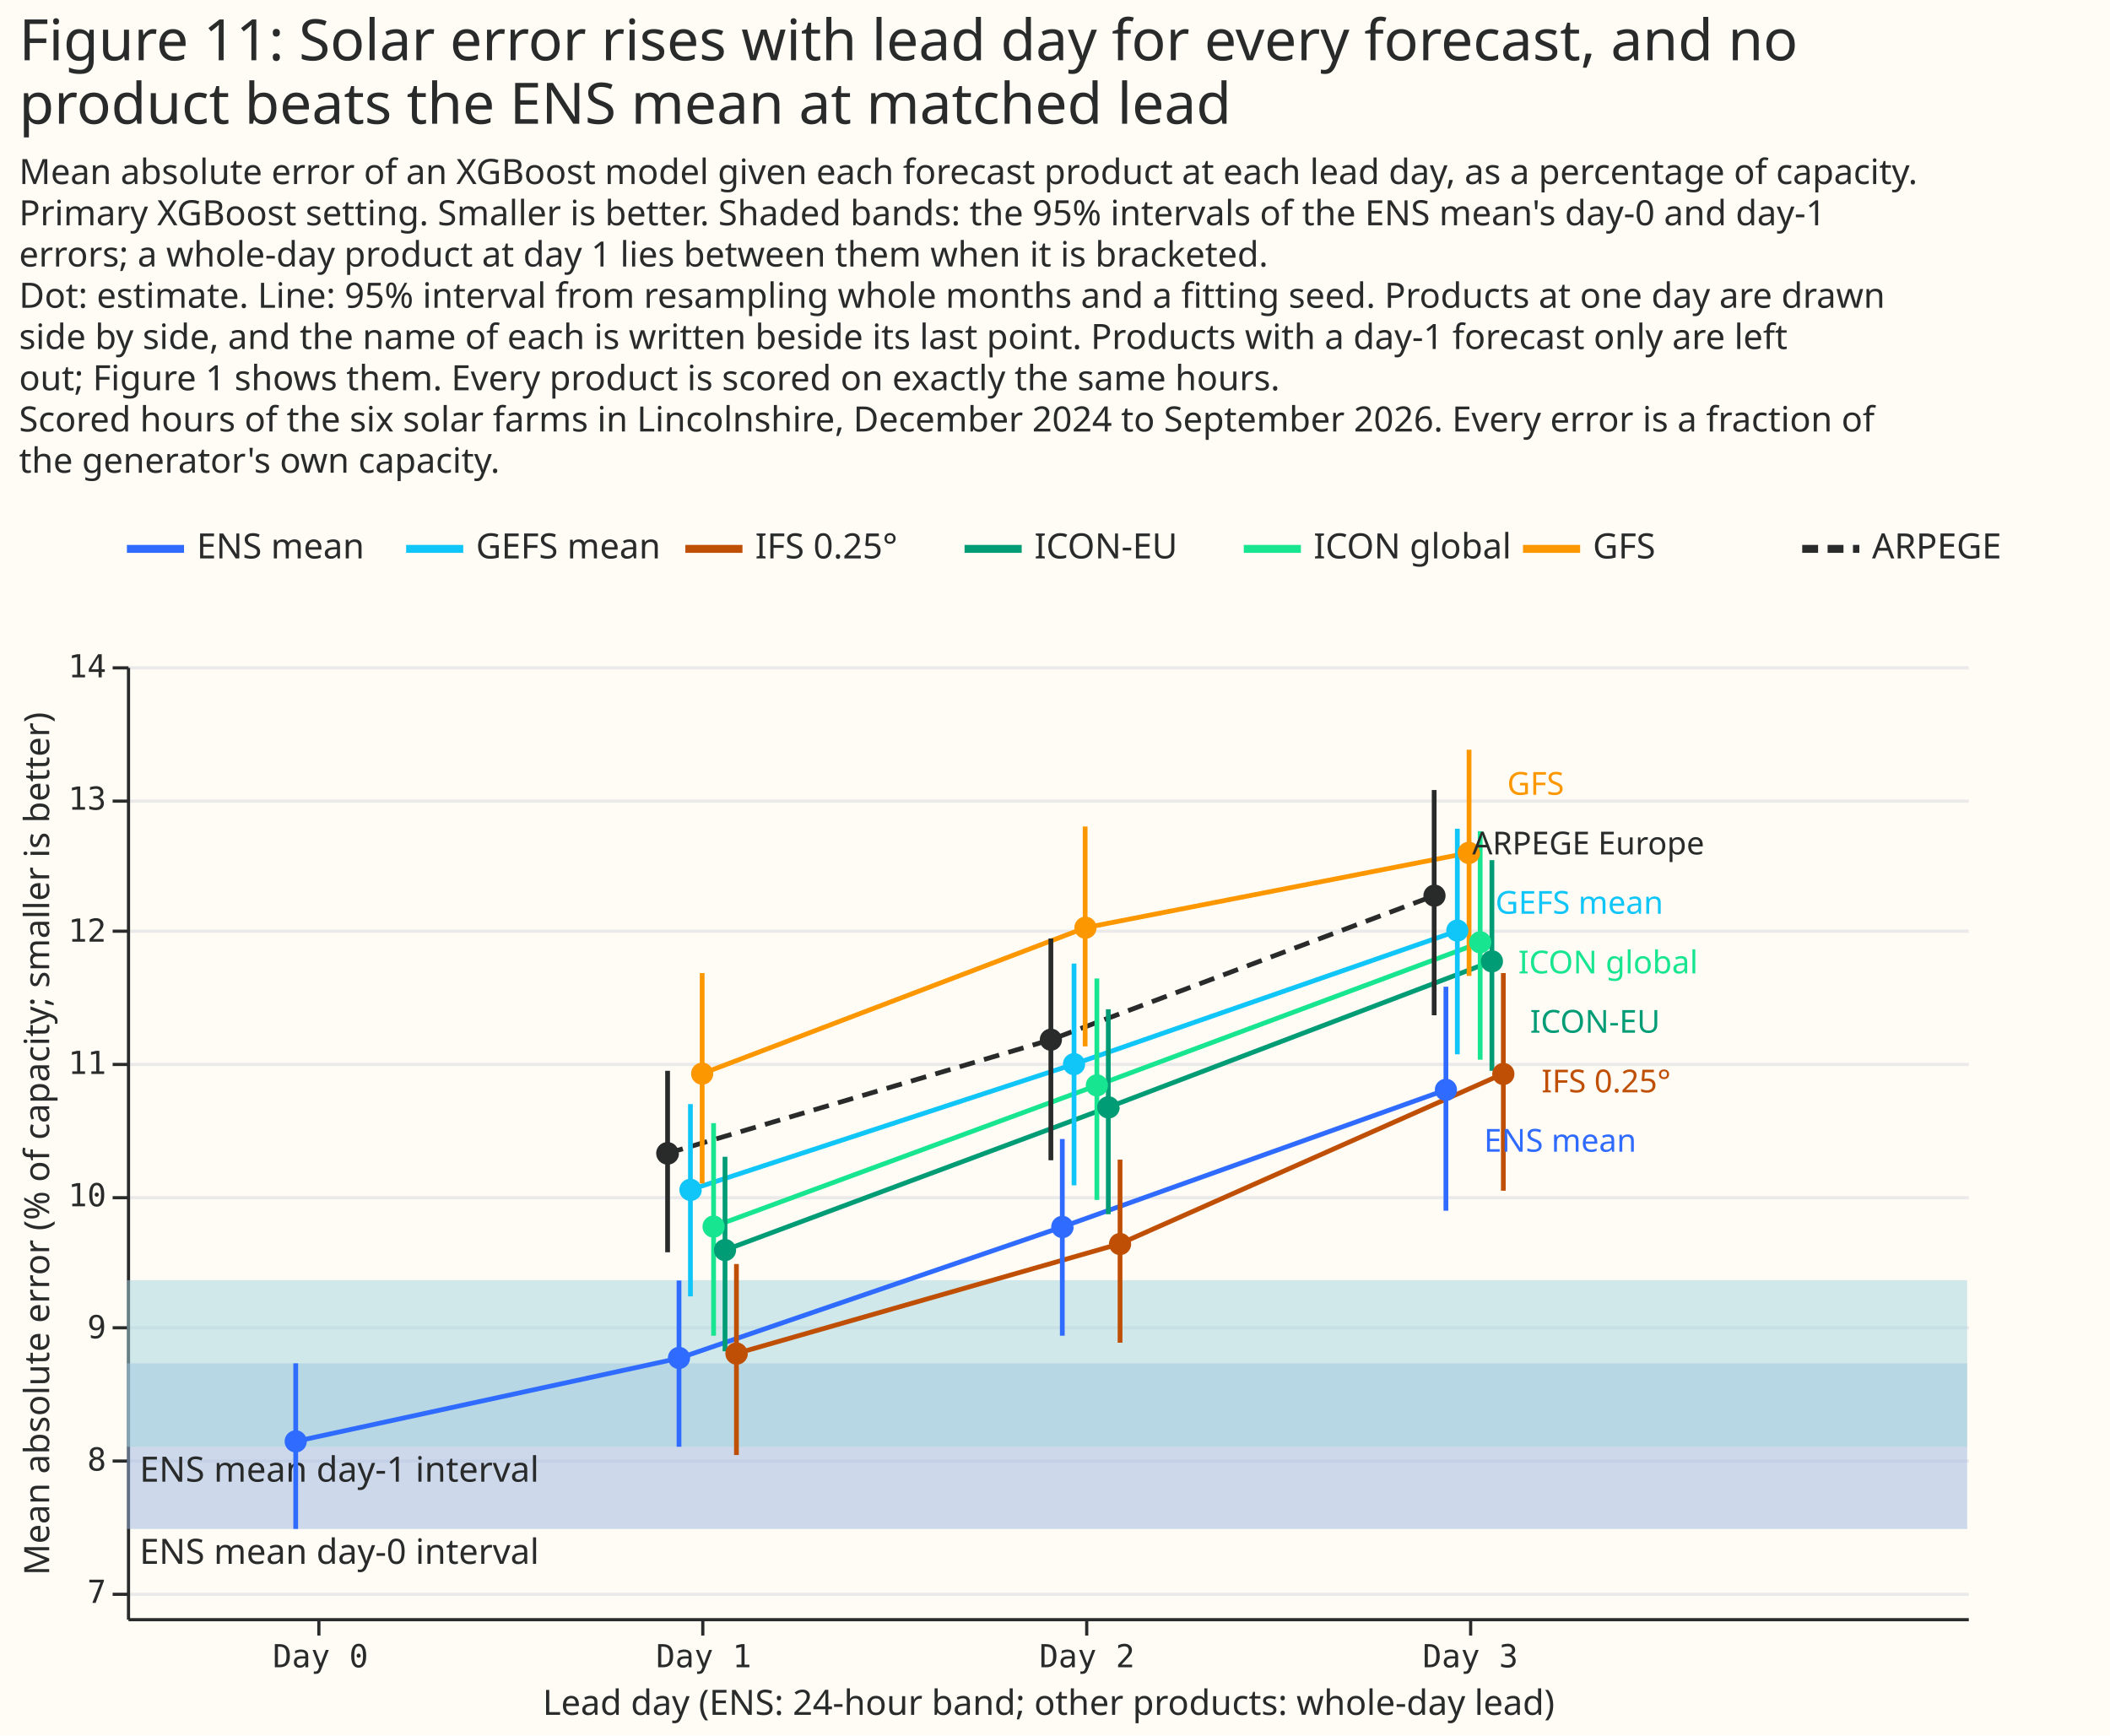
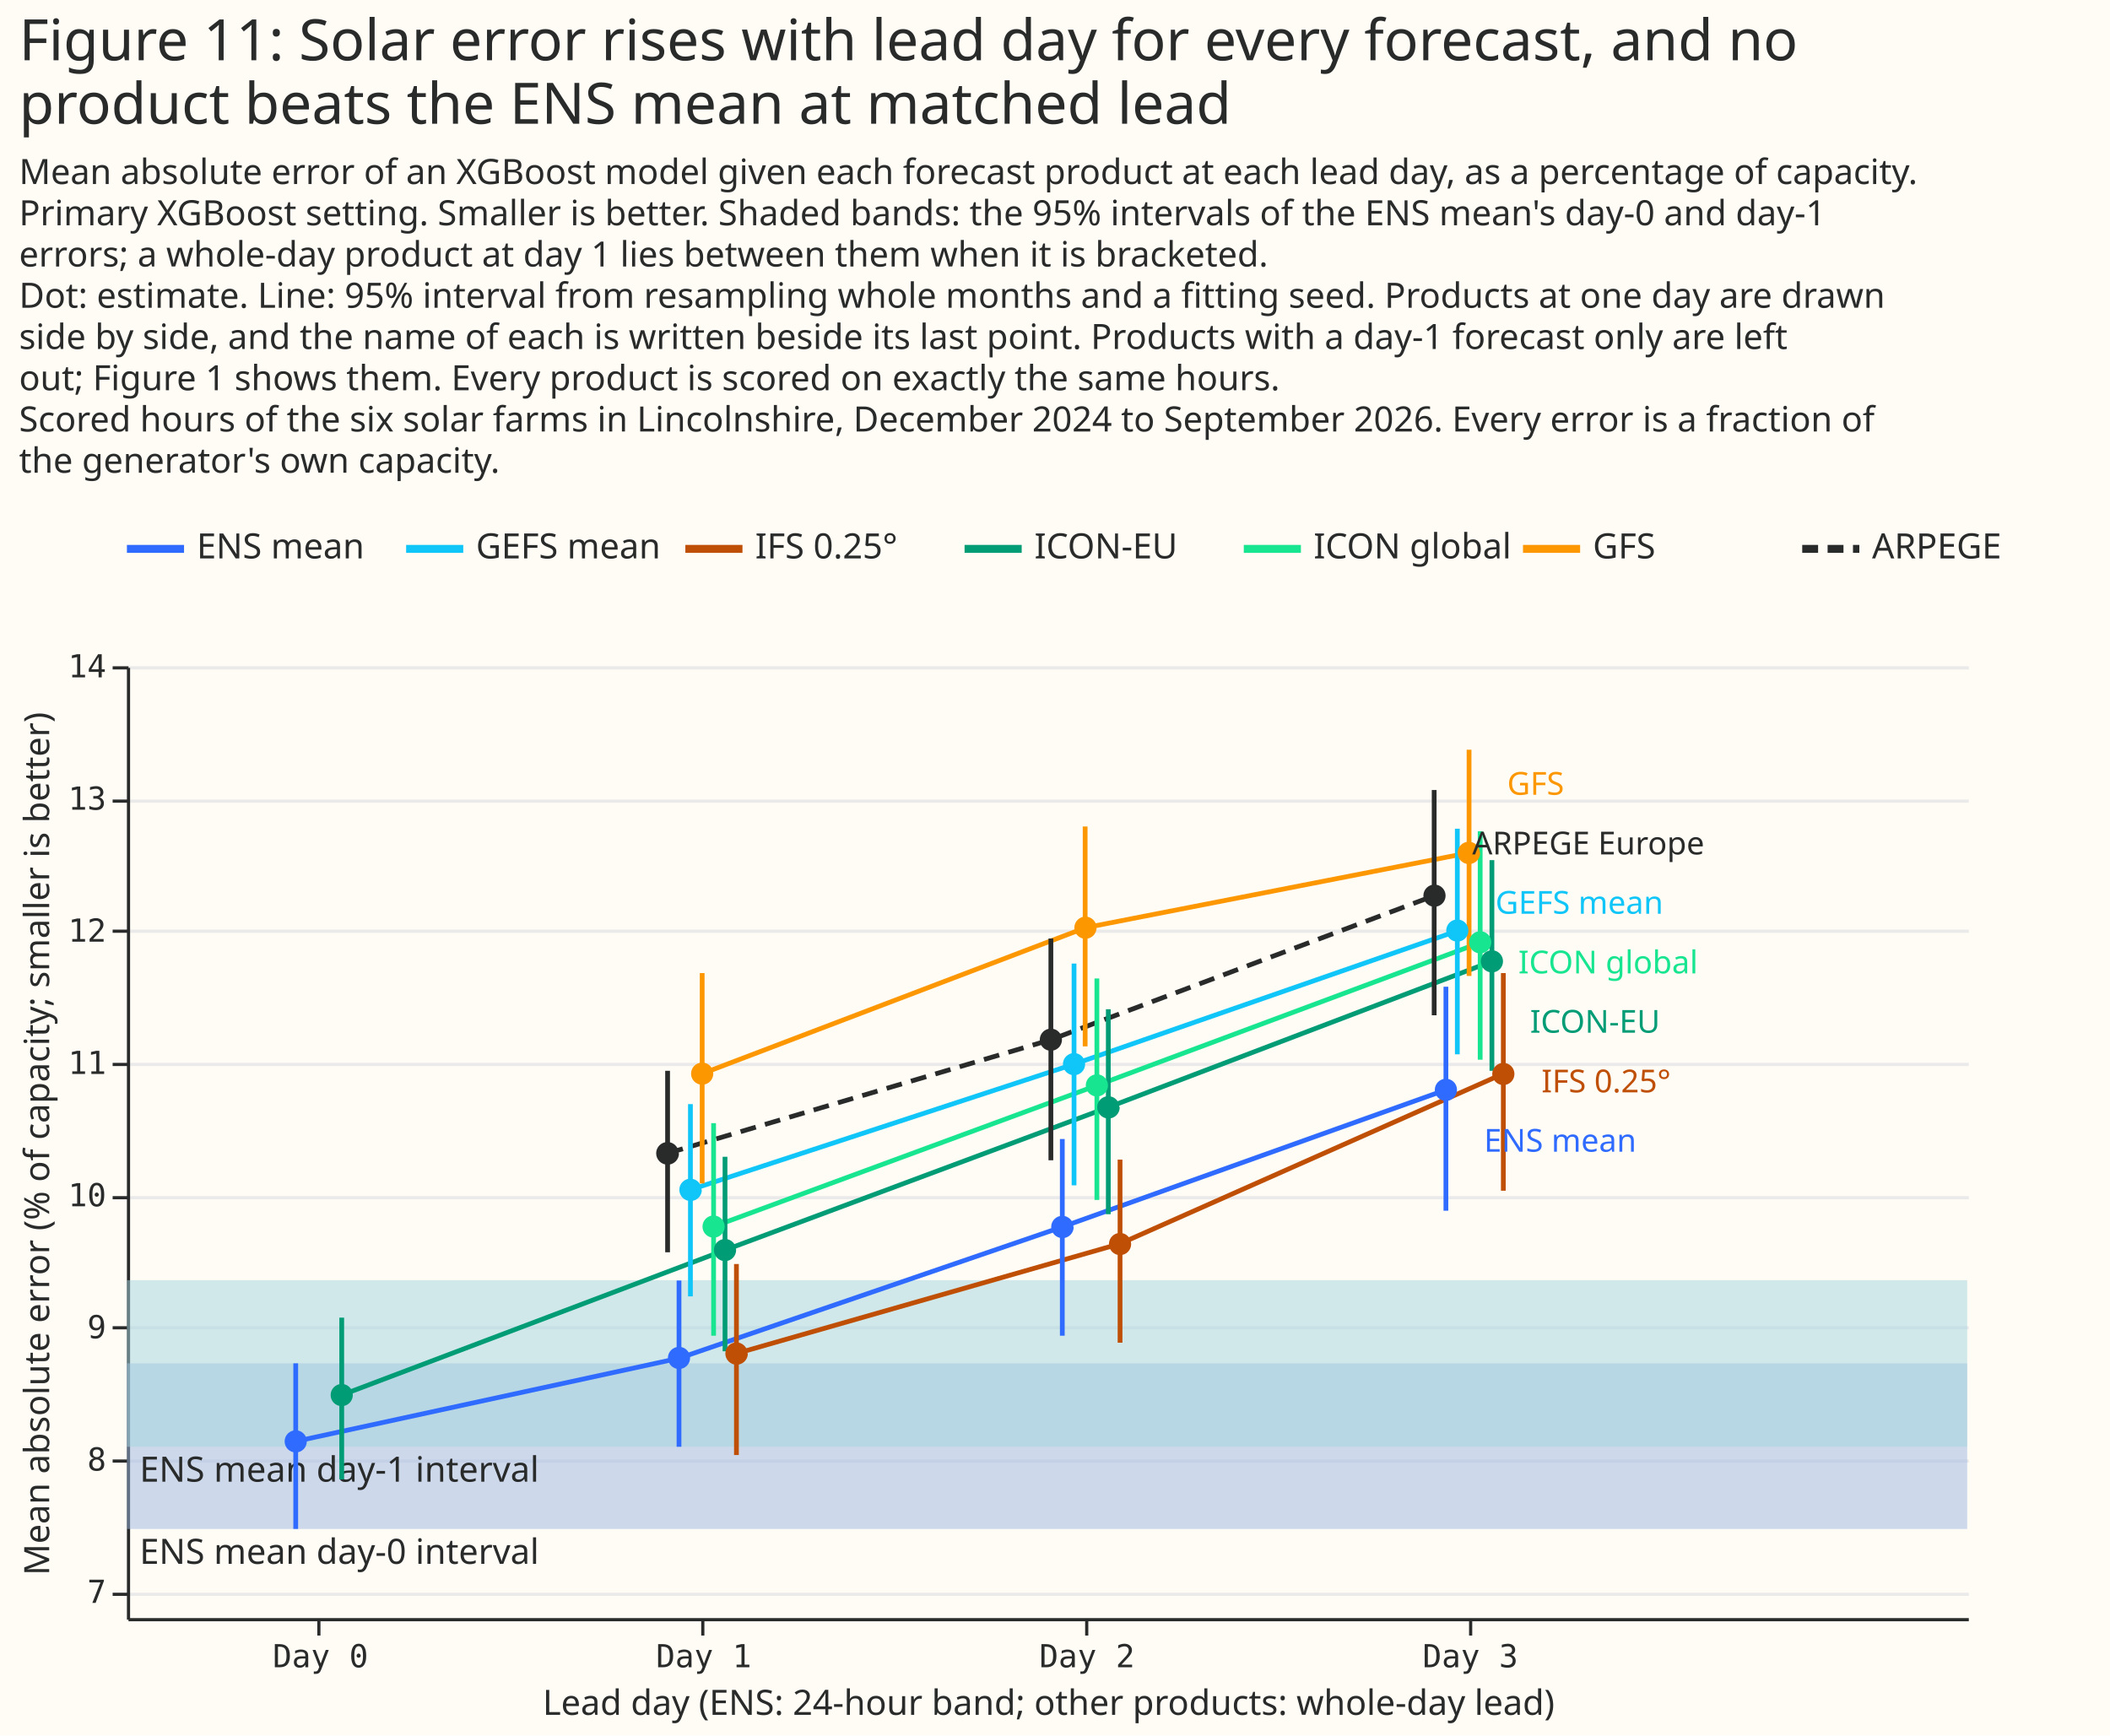
<svg xmlns="http://www.w3.org/2000/svg" width="665" height="547" class="marks" viewBox="0 0 665 547">
  <path fill="#fffbf5" d="M0 0h665v547H0z" />
  <g fill="none" stroke-miterlimit="10" aria-roledescription="group mark container" class="mark-group role-frame root">
    <g aria-roledescription="group mark container" class="mark-group role-scope concat_0_group">
      <path fill="#fffbf5" d="M40 165h620v16H40Z" aria-hidden="true" class="background" />
      <g stroke-width="2.5" aria-hidden="true" class="mark-rule role-mark concat_0_layer_0_marks">
        <path stroke="#306bff" stroke-dasharray="1,0" d="M40 173h18" />
        <path stroke="#10c5f7" stroke-dasharray="1,0" d="M128 173h18" />
        <path stroke="#bf4f04" stroke-dasharray="1,0" d="M216 173h18" />
        <path stroke="#009c75" stroke-dasharray="1,0" d="M304 173h18" />
        <path stroke="#17e58f" stroke-dasharray="1,0" d="M392 173h18" />
        <path stroke="#fc9700" stroke-dasharray="1,0" d="M480 173h18" />
        <path stroke="#292b2b" stroke-dasharray="5,3" d="M568 173h18" />
      </g>
      <g fill="#292b2b" aria-roledescription="text mark container" class="mark-text role-mark concat_0_layer_1_marks" font-family="Matter XH, DM Sans, sans-serif" font-size="11">
        <text aria-label="x: 0; label: ENS mean" aria-roledescription="text mark" transform="translate(62 176)">ENS mean</text>
        <text aria-label="x: 88; label: GEFS mean" aria-roledescription="text mark" transform="translate(150 176)">GEFS mean</text>
        <text aria-label="x: 176; label: IFS 0.25°" aria-roledescription="text mark" transform="translate(238 176)">IFS 0.25°</text>
        <text aria-label="x: 264; label: ICON-EU" aria-roledescription="text mark" transform="translate(326 176)">ICON-EU</text>
        <text aria-label="x: 352; label: ICON global" aria-roledescription="text mark" transform="translate(414 176)">ICON global</text>
        <text aria-label="x: 440; label: GFS" aria-roledescription="text mark" transform="translate(502 176)">GFS</text>
        <text aria-label="x: 528; label: ARPEGE" aria-roledescription="text mark" transform="translate(590 176)">ARPEGE</text>
      </g>
    </g>
    <g aria-roledescription="group mark container" class="mark-group role-scope concat_1_group">
      <path fill="#fffbf5" d="M40 210h580v300H40Z" aria-hidden="true" class="background" />
      <g aria-hidden="true" class="mark-group role-axis">
        <path stroke="#eaeaea" d="M40.5 502.5h580m-580-42h580m-580-42h580m-580-41h580m-580-42h580m-580-42h580m-580-41h580m-580-42h580" class="mark-rule role-axis-grid" pointer-events="none" />
      </g>
      <g aria-label="X-axis titled 'Lead day (ENS: 24-hour band; other products: whole-day lead)' for a linear scale with values from −1 to 4" aria-roledescription="axis" class="mark-group role-axis" pointer-events="none">
        <path stroke="#292b2b" d="M100.5 510.5v5m121-5v5m121-5v5m121-5v5" class="mark-rule role-axis-tick" />
        <g fill="#292b2b" class="mark-text role-axis-label" font-family="Matter Semi Mono, Roboto Mono, monospace" font-size="10" text-anchor="middle">
          <text transform="translate(101 525.5)">Day 0</text>
          <text transform="translate(221.8 525.5)">Day 1</text>
          <text transform="translate(342.6 525.5)">Day 2</text>
          <text transform="translate(463.4 525.5)">Day 3</text>
        </g>
        <path stroke="#292b2b" d="M40.5 510.5h580" class="mark-rule role-axis-domain" />
        <text fill="#292b2b" class="mark-text role-axis-title" font-family="Matter XH, DM Sans, sans-serif" font-size="11" text-anchor="middle" transform="translate(330.5 540.5)">Lead day (ENS: 24-hour band; other products: whole-day lead)</text>
      </g>
      <g aria-label="Y-axis titled 'Mean absolute error (% of capacity; smaller is better)' for a linear scale with values from 7 to 14" aria-roledescription="axis" class="mark-group role-axis" pointer-events="none">
        <path stroke="#292b2b" d="M40.5 502.5h-5m5-42h-5m5-42h-5m5-41h-5m5-42h-5m5-42h-5m5-41h-5m5-42h-5" class="mark-rule role-axis-tick" />
        <g fill="#292b2b" class="mark-text role-axis-label" font-family="Matter Semi Mono, Roboto Mono, monospace" font-size="10" text-anchor="end">
          <text transform="translate(33.5 505.2)">7</text>
          <text transform="translate(33.5 463.5)">8</text>
          <text transform="translate(33.5 421.8)">9</text>
          <text transform="translate(33.5 380.2)">10</text>
          <text transform="translate(33.5 338.5)">11</text>
          <text transform="translate(33.5 296.8)">12</text>
          <text transform="translate(33.5 255.2)">13</text>
          <text transform="translate(33.5 213.5)">14</text>
        </g>
        <path stroke="#292b2b" d="M40.5 510.5v-300" class="mark-rule role-axis-domain" />
        <text fill="#292b2b" class="mark-text role-axis-title" font-family="Matter XH, DM Sans, sans-serif" font-size="11" text-anchor="middle" transform="rotate(-90 188 172.5)">Mean absolute error (% of capacity; smaller is better)</text>
      </g>
      <g aria-hidden="true" class="mark-rect role-mark concat_1_layer_0_marks">
        <path fill="#9cb6e1" d="M40 429.7h580v52.2H40Z" opacity=".5" />
        <path fill="#a3d6e0" d="M40 403.5h580V456H40Z" opacity=".5" />
      </g>
      <g fill="#292b2b" aria-hidden="true" class="mark-text role-mark concat_1_layer_1_marks" font-family="Matter XH, DM Sans, sans-serif" font-size="11">
        <text transform="translate(44 492.9)">ENS mean day-0 interval</text>
        <text transform="translate(44 467)">ENS mean day-1 interval</text>
      </g>
      <g aria-roledescription="group mark container" class="mark-group role-scope concat_1_layer_2_pathgroup">
        <path d="M40 210h580v300H40Z" aria-hidden="true" class="background" />
        <path stroke="#292b2b" stroke-dasharray="5,3" stroke-width="1.5" d="m210.4 363.5 120.8-35.8L452 282.3" aria-hidden="true" class="mark-line role-mark concat_1_layer_2_marks" />
        <path d="M40 210h580v300H40Z" aria-hidden="true" class="background" />
        <path stroke="#306bff" stroke-dasharray="1,0" stroke-width="1.5" d="M93.2 454.3 214 428.1l120.8-41.4 120.9-43.2" aria-hidden="true" class="mark-line role-mark concat_1_layer_2_marks" />
        <path d="M40 210h580v300H40Z" aria-hidden="true" class="background" />
        <path stroke="#10c5f7" stroke-dasharray="1,0" stroke-width="1.5" d="m217.6 375 120.9-39.6 120.8-42" aria-hidden="true" class="mark-line role-mark concat_1_layer_2_marks" />
        <path d="M40 210h580v300H40Z" aria-hidden="true" class="background" />
        <path stroke="#fc9700" stroke-dasharray="1,0" stroke-width="1.5" d="m221.3 338.4 120.8-46 120.8-23.6" aria-hidden="true" class="mark-line role-mark concat_1_layer_2_marks" />
        <path d="M40 210h580v300H40Z" aria-hidden="true" class="background" />
        <path stroke="#17e58f" stroke-dasharray="1,0" stroke-width="1.5" d="m224.9 386.6 120.8-44.5 120.8-45" aria-hidden="true" class="mark-line role-mark concat_1_layer_2_marks" />
        <path d="M40 210h580v300H40Z" aria-hidden="true" class="background" />
-         <path stroke="#009c75" stroke-dasharray="1,0" stroke-width="1.5" d="m228.5 394 120.8-45 120.9-46" aria-hidden="true" class="mark-line role-mark concat_1_layer_2_marks" />
+         <path stroke="#009c75" stroke-dasharray="1,0" stroke-width="1.5" d="M107.7 439.7 228.5 394l120.8-45 120.9-46" aria-hidden="true" class="mark-line role-mark concat_1_layer_2_marks" />
        <path d="M40 210h580v300H40Z" aria-hidden="true" class="background" />
        <path stroke="#bf4f04" stroke-dasharray="1,0" stroke-width="1.5" d="M232.1 426.6 353 392l120.8-53.6" aria-hidden="true" class="mark-line role-mark concat_1_layer_2_marks" />
      </g>
      <g stroke-width="1.5" aria-hidden="true" class="mark-rule role-mark concat_1_layer_3_marks">
        <path stroke="#292b2b" d="M210.4 394.7v-57.2m120.8 28.2v-69.9M452 320v-71" />
        <path stroke="#306bff" d="M93.2 481.9v-52.2M214 456v-52.4M334.8 421v-62m120.9 22.6V311" />
        <path stroke="#10c5f7" d="M217.6 408.6V348m120.9 25.6v-69.9m120.8 28.6v-71.1" />
        <path stroke="#fc9700" d="M221.3 373v-66.3M342 329.8v-69.3m121 47.1v-71.3" />
        <path stroke="#17e58f" d="M224.9 421v-67m120.8 24.2v-69.8M466.5 334v-72" />
-         <path stroke="#009c75" d="M228.5 425.9v-61.3m120.8 18.1v-64.6m120.9 19.4v-66.4" />
+         <path stroke="#009c75" d="M107.7 466.3v-51m120.8 10.6v-61.3m120.8 18.1v-64.6m120.9 19.4v-66.4" />
        <path stroke="#bf4f04" d="M232.1 458.6v-60.2M353 423.2v-57.7m120.8 9.8v-68.6" />
      </g>
      <g aria-hidden="true" class="mark-symbol role-mark concat_1_layer_4_marks">
        <path fill="#292b2b" d="M214 363.5a3.5 3.5 0 1 1-7.2 0 3.5 3.5 0 1 1 7.1 0m120.8-35.8a3.5 3.5 0 1 1-7 0 3.5 3.5 0 1 1 7 0m120.9-45.4a3.5 3.5 0 1 1-7 0 3.5 3.5 0 1 1 7 0" />
        <path fill="#306bff" d="M96.7 454.3a3.5 3.5 0 1 1-7 0 3.5 3.5 0 1 1 7 0M217.5 428a3.5 3.5 0 1 1-7 0 3.5 3.5 0 1 1 7 0m120.9-41.3a3.5 3.5 0 1 1-7.1 0 3.5 3.5 0 1 1 7 0m120.9-43.2a3.5 3.5 0 1 1-7 0 3.5 3.5 0 1 1 7 0" />
        <path fill="#10c5f7" d="M221.2 375a3.5 3.5 0 1 1-7.1 0 3.5 3.5 0 1 1 7 0M342 335.4a3.5 3.5 0 1 1-7 0 3.5 3.5 0 1 1 7 0m120.8-42.1a3.5 3.5 0 1 1-7 0 3.5 3.5 0 1 1 7 0" />
        <path fill="#fc9700" d="M224.8 338.4a3.5 3.5 0 1 1-7 0 3.5 3.5 0 1 1 7 0m120.8-46a3.5 3.5 0 1 1-7 0 3.5 3.5 0 1 1 7 0m120.9-23.6a3.5 3.5 0 1 1-7.1 0 3.5 3.5 0 1 1 7 0" />
        <path fill="#17e58f" d="M228.4 386.6a3.5 3.5 0 1 1-7 0 3.5 3.5 0 1 1 7 0m120.8-44.5a3.5 3.5 0 1 1-7 0 3.5 3.5 0 1 1 7 0M470 297a3.5 3.5 0 1 1-7 0 3.5 3.5 0 1 1 7 0" />
-         <path fill="#009c75" d="M232 394a3.5 3.5 0 1 1-7 0 3.5 3.5 0 1 1 7 0m120.9-45a3.5 3.5 0 1 1-7.1 0 3.5 3.5 0 1 1 7 0m120.9-46a3.5 3.5 0 1 1-7 0 3.5 3.5 0 1 1 7 0" />
+         <path fill="#009c75" d="M111.2 439.7a3.5 3.5 0 1 1-7 0 3.5 3.5 0 1 1 7 0M232 394a3.5 3.5 0 1 1-7 0 3.5 3.5 0 1 1 7 0m120.9-45a3.5 3.5 0 1 1-7.1 0 3.5 3.5 0 1 1 7 0m120.9-46a3.5 3.5 0 1 1-7 0 3.5 3.5 0 1 1 7 0" />
        <path fill="#bf4f04" d="M235.7 426.6a3.5 3.5 0 1 1-7.1 0 3.5 3.5 0 1 1 7 0m120.9-34.5a3.5 3.5 0 1 1-7 0 3.5 3.5 0 1 1 7 0m120.8-53.6a3.5 3.5 0 1 1-7 0 3.5 3.5 0 1 1 7 0" />
      </g>
      <g aria-hidden="true" class="mark-text role-mark concat_1_layer_5_marks" font-family="Matter XH, DM Sans, sans-serif" font-size="10">
        <text fill="#306bff" transform="translate(467.7 363)">ENS mean</text>
+         <text fill="#009c75" transform="translate(482.2 325.5)">ICON-EU</text>
        <text fill="#292b2b" transform="translate(464 269.3)">ARPEGE Europe</text>
        <text fill="#10c5f7" transform="translate(471.3 288)">GEFS mean</text>
        <text fill="#fc9700" transform="translate(475 250.5)">GFS</text>
        <text fill="#17e58f" transform="translate(478.5 306.8)">ICON global</text>
-         <text fill="#009c75" transform="translate(482.2 325.5)">ICON-EU</text>
        <text fill="#bf4f04" transform="translate(485.8 344.3)">IFS 0.25°</text>
      </g>
    </g>
    <g fill="#292b2b" class="mark-group role-title" font-family="Matter XH, DM Sans, sans-serif" pointer-events="none">
      <text aria-label="Title text 'Figure 11: Solar error rises with lead day for every forecast, and no product beats the ENS mean at matched lead'" aria-roledescription="title" class="mark-text role-title-text" font-size="18" transform="translate(6 19)">
        <tspan>Figure 11: Solar error rises with lead day for every forecast, and no</tspan>
        <tspan x="0" dy="20">product beats the ENS mean at matched lead</tspan>
      </text>
      <text aria-label="Subtitle text 'Mean absolute error of an XGBoost model given each forecast product at each lead day, as a percentage of capacity. Primary XGBoost setting. Smaller is better. Shaded bands: the 95% intervals of the ENS mean's day-0 and day-1 errors; a whole-day product at day 1 lies between them when it is bracketed. Dot: estimate. Line: 95% interval from resampling whole months and a fitting seed. Products at one day are drawn side by side, and the name of each is written beside its last point. Products with a day-1 forecast only are left out; Figure 1 shows them. Every product is scored on exactly the same hours. Scored hours of the six solar farms in Lincolnshire, December 2024 to September 2026. Every error is a fraction of the generator's own capacity.'" aria-roledescription="subtitle" class="mark-text role-title-subtitle" font-size="11" transform="translate(6 58)">
        <tspan>Mean absolute error of an XGBoost model given each forecast product at each lead day, as a percentage of capacity.</tspan>
        <tspan x="0" dy="13">Primary XGBoost setting. Smaller is better. Shaded bands: the 95% intervals of the ENS mean's day-0 and day-1</tspan>
        <tspan x="0" dy="13">errors; a whole-day product at day 1 lies between them when it is bracketed.</tspan>
        <tspan x="0" dy="13">Dot: estimate. Line: 95% interval from resampling whole months and a fitting seed. Products at one day are drawn</tspan>
        <tspan x="0" dy="13">side by side, and the name of each is written beside its last point. Products with a day-1 forecast only are left</tspan>
        <tspan x="0" dy="13">out; Figure 1 shows them. Every product is scored on exactly the same hours.</tspan>
        <tspan x="0" dy="13">Scored hours of the six solar farms in Lincolnshire, December 2024 to September 2026. Every error is a fraction of</tspan>
        <tspan x="0" dy="13">the generator's own capacity.</tspan>
      </text>
    </g>
  </g>
</svg>
